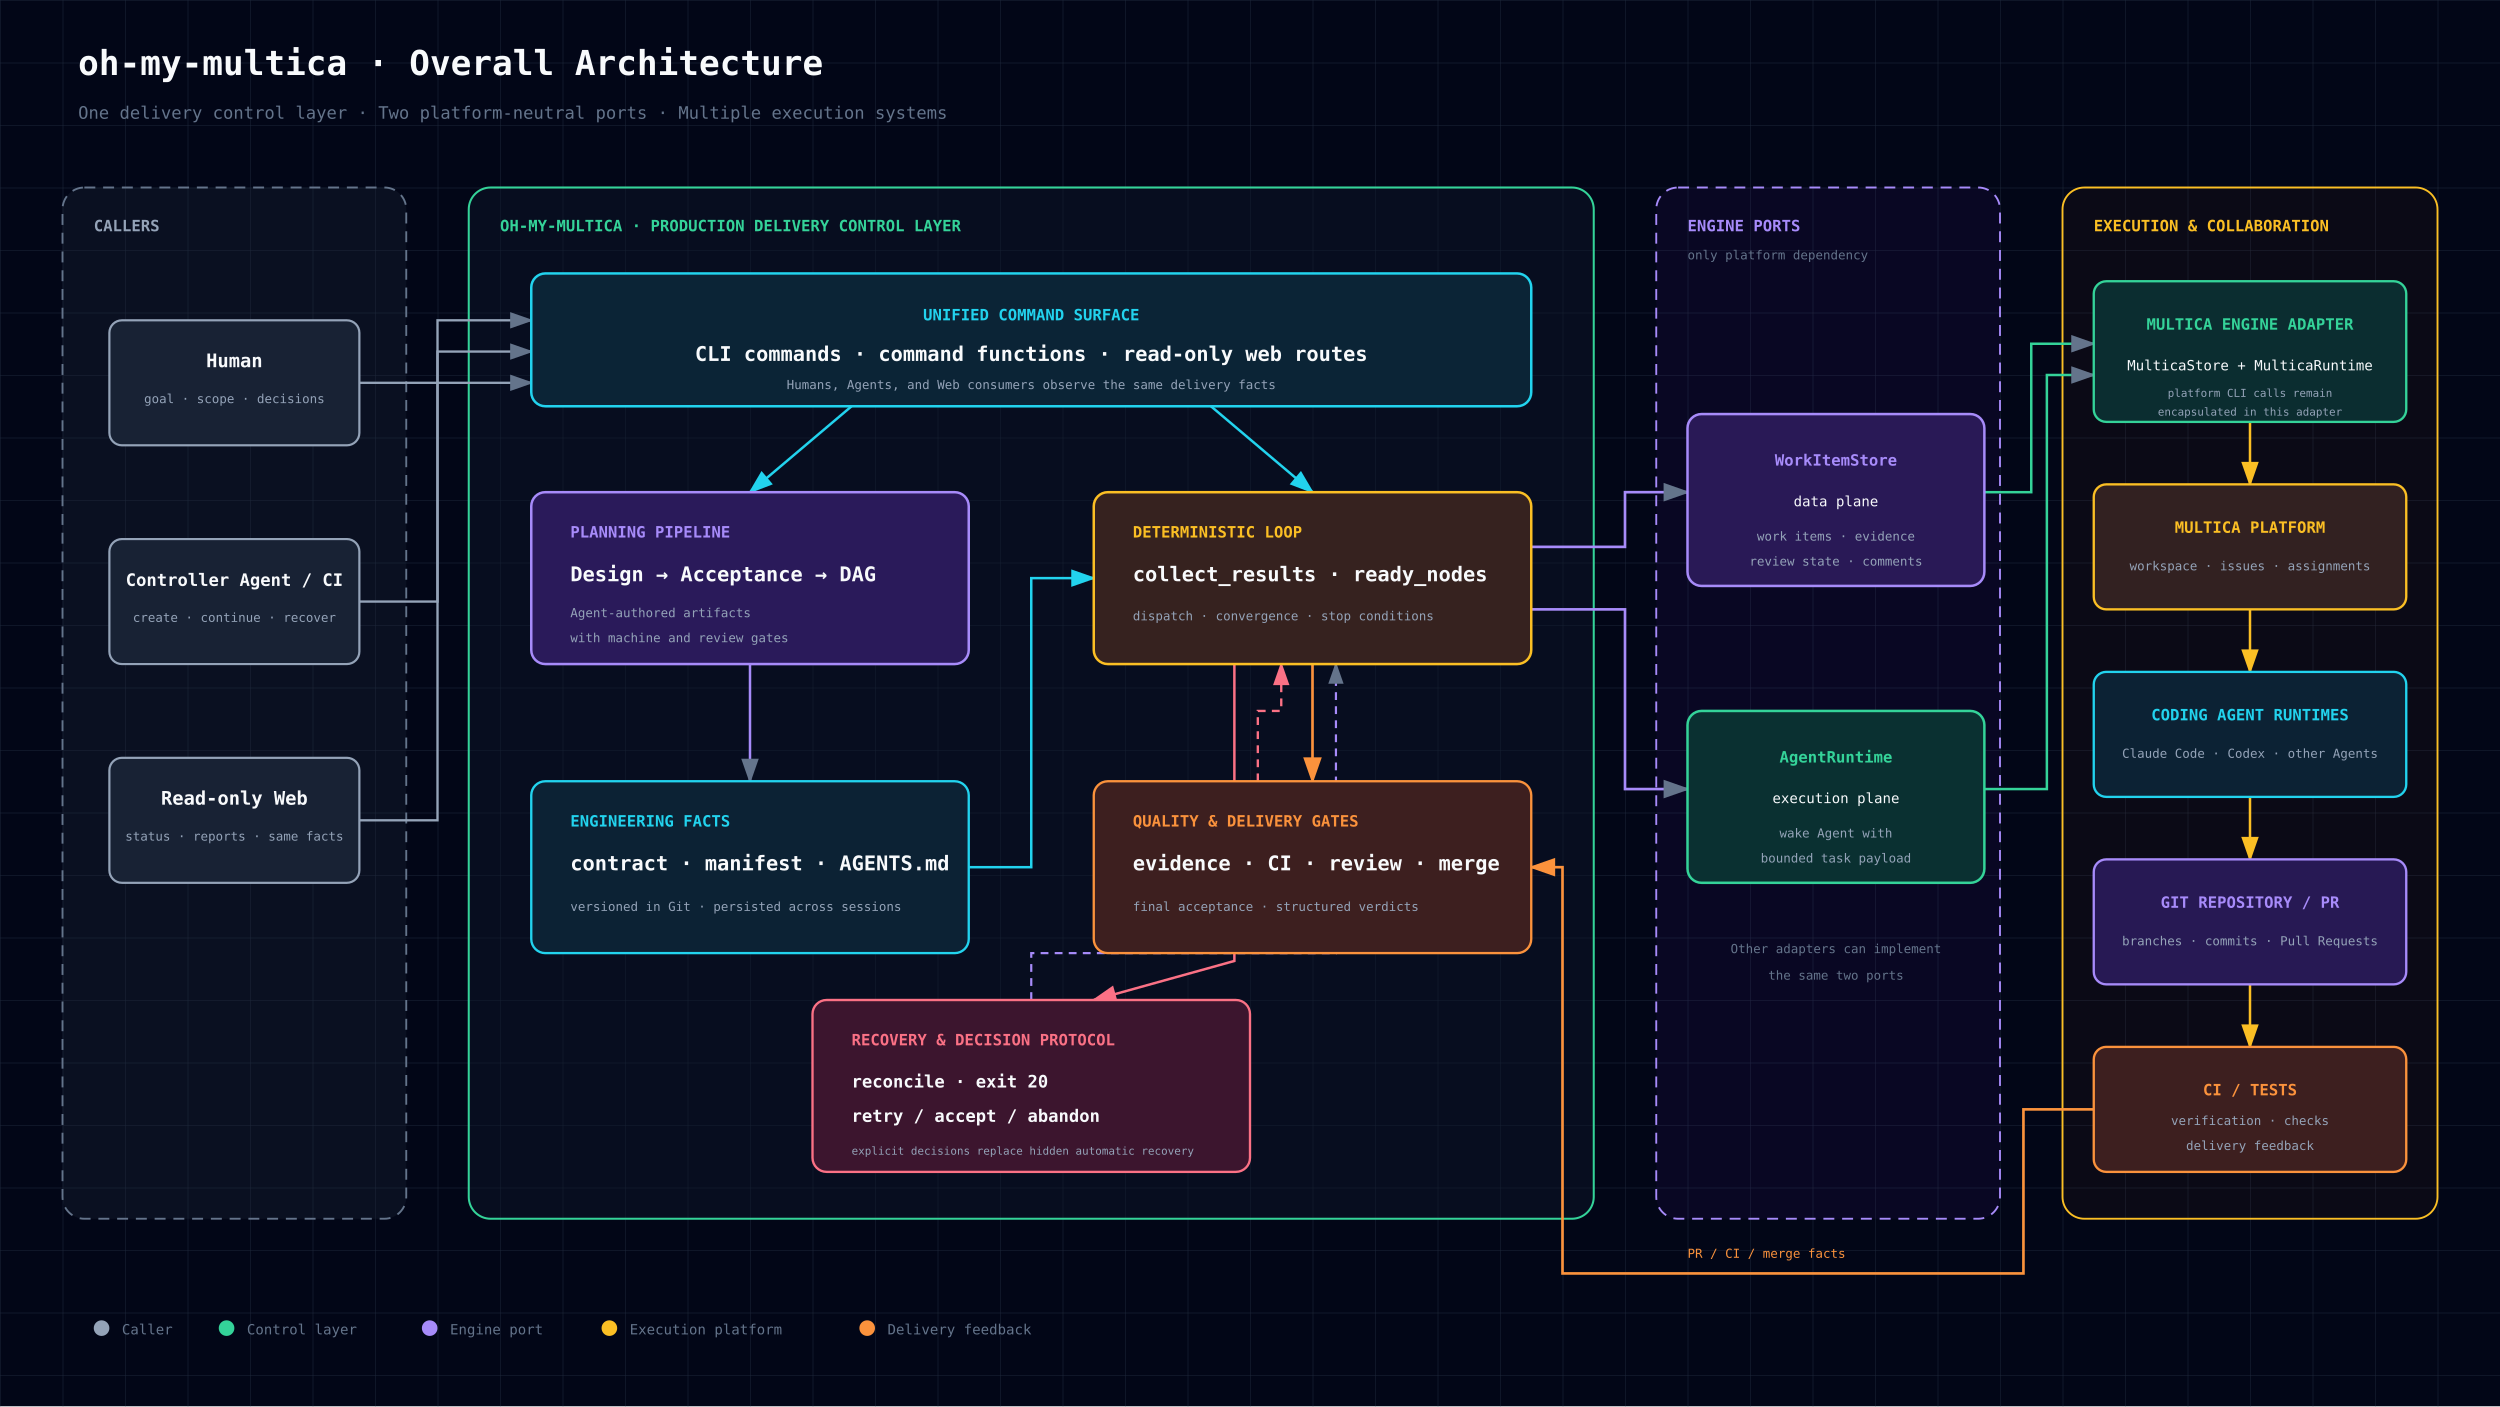
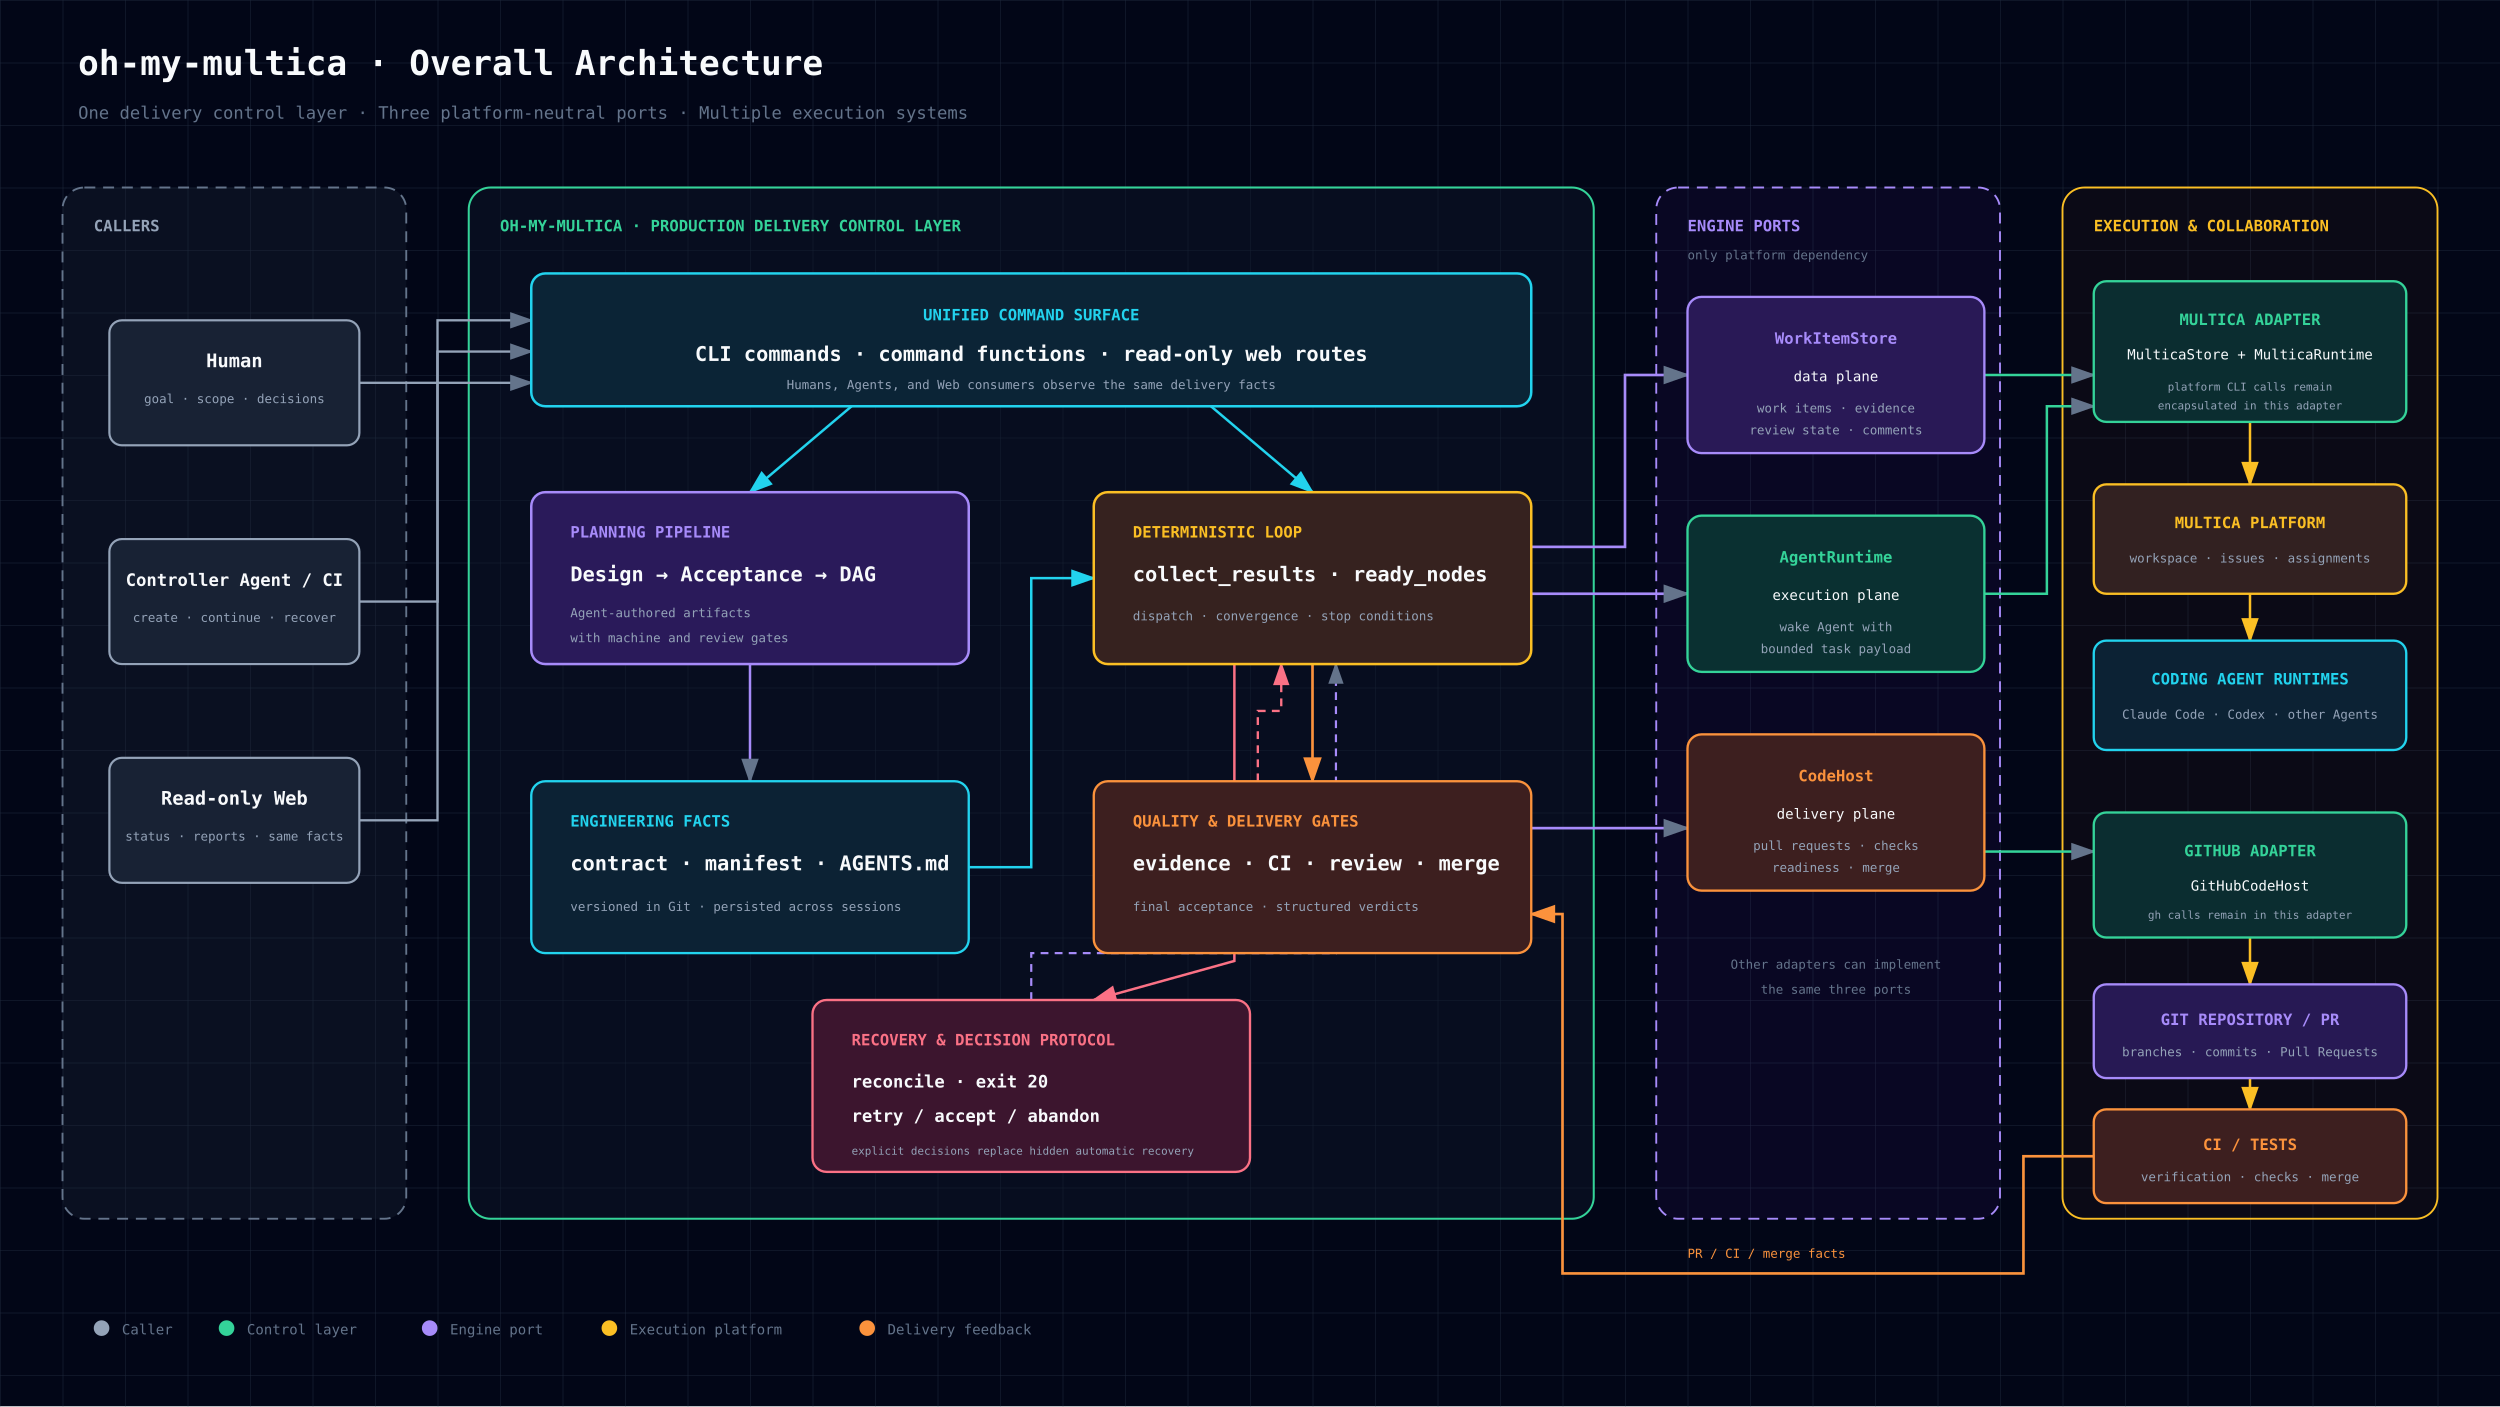
<svg xmlns="http://www.w3.org/2000/svg" viewBox="0 0 1600 900" role="img" aria-labelledby="architecture-title architecture-desc" font-family="JetBrains Mono, SFMono-Regular, Consolas, monospace">
  <defs>
    <pattern id="grid" width="40" height="40" patternUnits="userSpaceOnUse">
      <path d="M 40 0 L 0 0 0 40" fill="none" stroke="#1e293b" stroke-width="0.6" />
    </pattern>
    <marker id="arrow" markerWidth="10" markerHeight="7" refX="9" refY="3.5" orient="auto">
      <polygon points="0 0, 10 3.5, 0 7" fill="#64748b" />
    </marker>
    <marker id="arrow-cyan" markerWidth="10" markerHeight="7" refX="9" refY="3.5" orient="auto">
      <polygon points="0 0, 10 3.5, 0 7" fill="#22d3ee" />
    </marker>
    <marker id="arrow-amber" markerWidth="10" markerHeight="7" refX="9" refY="3.5" orient="auto">
      <polygon points="0 0, 10 3.5, 0 7" fill="#fbbf24" />
    </marker>
    <marker id="arrow-orange" markerWidth="10" markerHeight="7" refX="9" refY="3.5" orient="auto">
      <polygon points="0 0, 10 3.5, 0 7" fill="#fb923c" />
    </marker>
    <marker id="arrow-rose" markerWidth="10" markerHeight="7" refX="9" refY="3.5" orient="auto">
      <polygon points="0 0, 10 3.5, 0 7" fill="#fb7185" />
    </marker>
  </defs>
  <rect width="1600" height="900" fill="#020617" />
  <rect width="1600" height="900" fill="url(#grid)" />
  <text x="50" y="48" fill="#f8fafc" font-size="22" font-weight="700">oh-my-multica · Overall Architecture</text>
-   <text x="50" y="76" fill="#64748b" font-size="11">One delivery control layer · Two platform-neutral ports · Multiple execution systems</text>
+   <text x="50" y="76" fill="#64748b" font-size="11">One delivery control layer · Three platform-neutral ports · Multiple execution systems</text>
  <rect x="40" y="120" width="220" height="660" rx="14" fill="rgba(30,41,59,0.30)" stroke="#64748b" stroke-width="1.2" stroke-dasharray="7,5" />
  <text x="60" y="148" fill="#94a3b8" font-size="10" font-weight="700">CALLERS</text>
  <rect x="300" y="120" width="720" height="660" rx="14" fill="rgba(15,23,42,0.45)" stroke="#34d399" stroke-width="1.3" />
  <text x="320" y="148" fill="#34d399" font-size="10" font-weight="700">OH-MY-MULTICA · PRODUCTION DELIVERY CONTROL LAYER</text>
  <rect x="1060" y="120" width="220" height="660" rx="14" fill="rgba(76,29,149,0.10)" stroke="#a78bfa" stroke-width="1.2" stroke-dasharray="7,5" />
  <text x="1080" y="148" fill="#a78bfa" font-size="10" font-weight="700">ENGINE PORTS</text>
  <text x="1080" y="166" fill="#64748b" font-size="8">only platform dependency</text>
  <rect x="1320" y="120" width="240" height="660" rx="14" fill="rgba(120,53,15,0.08)" stroke="#fbbf24" stroke-width="1.2" />
  <text x="1340" y="148" fill="#fbbf24" font-size="10" font-weight="700">EXECUTION &amp; COLLABORATION</text>
  <path d="M 230 245 L 280 245 L 280 205 L 340 205" fill="none" stroke="#94a3b8" stroke-width="1.5" marker-end="url(#arrow)" />
  <path d="M 230 385 L 280 385 L 280 225 L 340 225" fill="none" stroke="#94a3b8" stroke-width="1.5" marker-end="url(#arrow)" />
  <path d="M 230 525 L 280 525 L 280 245 L 340 245" fill="none" stroke="#94a3b8" stroke-width="1.5" marker-end="url(#arrow)" />
  <path d="M 545 260 L 480 315" fill="none" stroke="#22d3ee" stroke-width="1.6" marker-end="url(#arrow-cyan)" />
  <path d="M 775 260 L 840 315" fill="none" stroke="#22d3ee" stroke-width="1.6" marker-end="url(#arrow-cyan)" />
  <path d="M 480 425 L 480 500" fill="none" stroke="#a78bfa" stroke-width="1.6" marker-end="url(#arrow)" />
  <path d="M 620 555 L 660 555 L 660 370 L 700 370" fill="none" stroke="#22d3ee" stroke-width="1.6" marker-end="url(#arrow-cyan)" />
  <path d="M 840 425 L 840 500" fill="none" stroke="#fb923c" stroke-width="1.7" marker-end="url(#arrow-orange)" />
  <path d="M 805 500 L 805 455 L 820 455 L 820 425" fill="none" stroke="#fb7185" stroke-width="1.5" stroke-dasharray="5,4" marker-end="url(#arrow-rose)" />
  <path d="M 790 425 L 790 615 L 700 640" fill="none" stroke="#fb7185" stroke-width="1.6" marker-end="url(#arrow-rose)" />
  <path d="M 660 640 L 660 610 L 855 610 L 855 425" fill="none" stroke="#a78bfa" stroke-width="1.4" stroke-dasharray="5,4" marker-end="url(#arrow)" />
-   <path d="M 980 350 L 1040 350 L 1040 315 L 1080 315" fill="none" stroke="#a78bfa" stroke-width="1.7" marker-end="url(#arrow)" />
-   <path d="M 980 390 L 1040 390 L 1040 505 L 1080 505" fill="none" stroke="#a78bfa" stroke-width="1.7" marker-end="url(#arrow)" />
-   <path d="M 1270 315 L 1300 315 L 1300 220 L 1340 220" fill="none" stroke="#34d399" stroke-width="1.6" marker-end="url(#arrow)" />
-   <path d="M 1270 505 L 1310 505 L 1310 240 L 1340 240" fill="none" stroke="#34d399" stroke-width="1.6" marker-end="url(#arrow)" />
+   <path d="M 980 350 L 1040 350 L 1040 240 L 1080 240" fill="none" stroke="#a78bfa" stroke-width="1.7" marker-end="url(#arrow)" />
+   <path d="M 980 380 L 1080 380" fill="none" stroke="#a78bfa" stroke-width="1.7" marker-end="url(#arrow)" />
+   <path d="M 980 530 L 1080 530" fill="none" stroke="#a78bfa" stroke-width="1.7" marker-end="url(#arrow)" />
+   <path d="M 1270 240 L 1340 240" fill="none" stroke="#34d399" stroke-width="1.6" marker-end="url(#arrow)" />
+   <path d="M 1270 380 L 1310 380 L 1310 260 L 1340 260" fill="none" stroke="#34d399" stroke-width="1.6" marker-end="url(#arrow)" />
+   <path d="M 1270 545 L 1340 545" fill="none" stroke="#34d399" stroke-width="1.6" marker-end="url(#arrow)" />
  <path d="M 1440 270 L 1440 310" fill="none" stroke="#fbbf24" stroke-width="1.6" marker-end="url(#arrow-amber)" />
-   <path d="M 1440 390 L 1440 430" fill="none" stroke="#fbbf24" stroke-width="1.6" marker-end="url(#arrow-amber)" />
-   <path d="M 1440 510 L 1440 550" fill="none" stroke="#fbbf24" stroke-width="1.6" marker-end="url(#arrow-amber)" />
-   <path d="M 1440 630 L 1440 670" fill="none" stroke="#fbbf24" stroke-width="1.6" marker-end="url(#arrow-amber)" />
-   <path d="M 1340 710 L 1295 710 L 1295 815 L 1000 815 L 1000 555 L 980 555" fill="none" stroke="#fb923c" stroke-width="1.7" marker-end="url(#arrow-orange)" />
+   <path d="M 1440 380 L 1440 410" fill="none" stroke="#fbbf24" stroke-width="1.6" marker-end="url(#arrow-amber)" />
+   <path d="M 1440 600 L 1440 630" fill="none" stroke="#fbbf24" stroke-width="1.6" marker-end="url(#arrow-amber)" />
+   <path d="M 1440 690 L 1440 710" fill="none" stroke="#fbbf24" stroke-width="1.6" marker-end="url(#arrow-amber)" />
+   <path d="M 1340 740 L 1295 740 L 1295 815 L 1000 815 L 1000 585 L 980 585" fill="none" stroke="#fb923c" stroke-width="1.7" marker-end="url(#arrow-orange)" />
  <text x="1080" y="805" fill="#fb923c" font-size="8">PR / CI / merge facts</text>
  <rect x="70" y="205" width="160" height="80" rx="8" fill="#0f172a" />
  <rect x="70" y="205" width="160" height="80" rx="8" fill="rgba(30,41,59,0.62)" stroke="#94a3b8" stroke-width="1.4" />
  <text x="150" y="235" fill="#f8fafc" font-size="12" font-weight="700" text-anchor="middle">Human</text>
  <text x="150" y="258" fill="#94a3b8" font-size="8" text-anchor="middle">goal · scope · decisions</text>
  <rect x="70" y="345" width="160" height="80" rx="8" fill="#0f172a" />
  <rect x="70" y="345" width="160" height="80" rx="8" fill="rgba(30,41,59,0.62)" stroke="#94a3b8" stroke-width="1.4" />
  <text x="150" y="375" fill="#f8fafc" font-size="11" font-weight="700" text-anchor="middle">Controller Agent / CI</text>
  <text x="150" y="398" fill="#94a3b8" font-size="8" text-anchor="middle">create · continue · recover</text>
  <rect x="70" y="485" width="160" height="80" rx="8" fill="#0f172a" />
  <rect x="70" y="485" width="160" height="80" rx="8" fill="rgba(30,41,59,0.62)" stroke="#94a3b8" stroke-width="1.4" />
  <text x="150" y="515" fill="#f8fafc" font-size="12" font-weight="700" text-anchor="middle">Read-only Web</text>
  <text x="150" y="538" fill="#94a3b8" font-size="8" text-anchor="middle">status · reports · same facts</text>
  <rect x="340" y="175" width="640" height="85" rx="9" fill="#0f172a" />
  <rect x="340" y="175" width="640" height="85" rx="9" fill="rgba(8,51,68,0.48)" stroke="#22d3ee" stroke-width="1.6" />
  <text x="660" y="205" fill="#22d3ee" font-size="10" font-weight="700" text-anchor="middle">UNIFIED COMMAND SURFACE</text>
  <text x="660" y="231" fill="#f8fafc" font-size="13" font-weight="700" text-anchor="middle">CLI commands · command functions · read-only web routes</text>
  <text x="660" y="249" fill="#94a3b8" font-size="8" text-anchor="middle">Humans, Agents, and Web consumers observe the same delivery facts</text>
  <rect x="340" y="315" width="280" height="110" rx="9" fill="#0f172a" />
  <rect x="340" y="315" width="280" height="110" rx="9" fill="rgba(76,29,149,0.45)" stroke="#a78bfa" stroke-width="1.6" />
  <text x="365" y="344" fill="#a78bfa" font-size="10" font-weight="700">PLANNING PIPELINE</text>
  <text x="365" y="372" fill="#f8fafc" font-size="13" font-weight="700">Design → Acceptance → DAG</text>
  <text x="365" y="395" fill="#94a3b8" font-size="8">Agent-authored artifacts</text>
  <text x="365" y="411" fill="#94a3b8" font-size="8">with machine and review gates</text>
  <rect x="700" y="315" width="280" height="110" rx="9" fill="#0f172a" />
  <rect x="700" y="315" width="280" height="110" rx="9" fill="rgba(120,53,15,0.38)" stroke="#fbbf24" stroke-width="1.6" />
  <text x="725" y="344" fill="#fbbf24" font-size="10" font-weight="700">DETERMINISTIC LOOP</text>
  <text x="725" y="372" fill="#f8fafc" font-size="13" font-weight="700">collect_results · ready_nodes</text>
  <text x="725" y="397" fill="#94a3b8" font-size="8">dispatch · convergence · stop conditions</text>
  <rect x="340" y="500" width="280" height="110" rx="9" fill="#0f172a" />
  <rect x="340" y="500" width="280" height="110" rx="9" fill="rgba(8,51,68,0.40)" stroke="#22d3ee" stroke-width="1.5" />
  <text x="365" y="529" fill="#22d3ee" font-size="10" font-weight="700">ENGINEERING FACTS</text>
  <text x="365" y="557" fill="#f8fafc" font-size="13" font-weight="700">contract · manifest · AGENTS.md</text>
  <text x="365" y="583" fill="#94a3b8" font-size="8">versioned in Git · persisted across sessions</text>
  <rect x="700" y="500" width="280" height="110" rx="9" fill="#0f172a" />
  <rect x="700" y="500" width="280" height="110" rx="9" fill="rgba(124,45,18,0.42)" stroke="#fb923c" stroke-width="1.5" />
  <text x="725" y="529" fill="#fb923c" font-size="10" font-weight="700">QUALITY &amp; DELIVERY GATES</text>
  <text x="725" y="557" fill="#f8fafc" font-size="13" font-weight="700">evidence · CI · review · merge</text>
  <text x="725" y="583" fill="#94a3b8" font-size="8">final acceptance · structured verdicts</text>
  <rect x="520" y="640" width="280" height="110" rx="9" fill="#0f172a" />
  <rect x="520" y="640" width="280" height="110" rx="9" fill="rgba(136,19,55,0.38)" stroke="#fb7185" stroke-width="1.5" />
  <text x="545" y="669" fill="#fb7185" font-size="10" font-weight="700">RECOVERY &amp; DECISION PROTOCOL</text>
  <text x="545" y="696" fill="#f8fafc" font-size="11" font-weight="700">reconcile · exit 20</text>
  <text x="545" y="718" fill="#f8fafc" font-size="11" font-weight="700">retry / accept / abandon</text>
  <text x="545" y="739" fill="#94a3b8" font-size="7">explicit decisions replace hidden automatic recovery</text>
-   <rect x="1080" y="265" width="190" height="110" rx="9" fill="#0f172a" />
-   <rect x="1080" y="265" width="190" height="110" rx="9" fill="rgba(76,29,149,0.42)" stroke="#a78bfa" stroke-width="1.6" />
-   <text x="1175" y="298" fill="#a78bfa" font-size="10" font-weight="700" text-anchor="middle">WorkItemStore</text>
-   <text x="1175" y="324" fill="#f8fafc" font-size="9" text-anchor="middle">data plane</text>
-   <text x="1175" y="346" fill="#94a3b8" font-size="8" text-anchor="middle">work items · evidence</text>
-   <text x="1175" y="362" fill="#94a3b8" font-size="8" text-anchor="middle">review state · comments</text>
-   <rect x="1080" y="455" width="190" height="110" rx="9" fill="#0f172a" />
-   <rect x="1080" y="455" width="190" height="110" rx="9" fill="rgba(6,78,59,0.45)" stroke="#34d399" stroke-width="1.6" />
-   <text x="1175" y="488" fill="#34d399" font-size="10" font-weight="700" text-anchor="middle">AgentRuntime</text>
-   <text x="1175" y="514" fill="#f8fafc" font-size="9" text-anchor="middle">execution plane</text>
-   <text x="1175" y="536" fill="#94a3b8" font-size="8" text-anchor="middle">wake Agent with</text>
-   <text x="1175" y="552" fill="#94a3b8" font-size="8" text-anchor="middle">bounded task payload</text>
-   <text x="1175" y="610" fill="#64748b" font-size="8" text-anchor="middle">Other adapters can implement</text>
-   <text x="1175" y="627" fill="#64748b" font-size="8" text-anchor="middle">the same two ports</text>
+   <rect x="1080" y="190" width="190" height="100" rx="9" fill="#0f172a" />
+   <rect x="1080" y="190" width="190" height="100" rx="9" fill="rgba(76,29,149,0.42)" stroke="#a78bfa" stroke-width="1.5" />
+   <text x="1175" y="220" fill="#a78bfa" font-size="10" font-weight="700" text-anchor="middle">WorkItemStore</text>
+   <text x="1175" y="244" fill="#f8fafc" font-size="9" text-anchor="middle">data plane</text>
+   <text x="1175" y="264" fill="#94a3b8" font-size="8" text-anchor="middle">work items · evidence</text>
+   <text x="1175" y="278" fill="#94a3b8" font-size="8" text-anchor="middle">review state · comments</text>
+   <rect x="1080" y="330" width="190" height="100" rx="9" fill="#0f172a" />
+   <rect x="1080" y="330" width="190" height="100" rx="9" fill="rgba(6,78,59,0.45)" stroke="#34d399" stroke-width="1.5" />
+   <text x="1175" y="360" fill="#34d399" font-size="10" font-weight="700" text-anchor="middle">AgentRuntime</text>
+   <text x="1175" y="384" fill="#f8fafc" font-size="9" text-anchor="middle">execution plane</text>
+   <text x="1175" y="404" fill="#94a3b8" font-size="8" text-anchor="middle">wake Agent with</text>
+   <text x="1175" y="418" fill="#94a3b8" font-size="8" text-anchor="middle">bounded task payload</text>
+   <rect x="1080" y="470" width="190" height="100" rx="9" fill="#0f172a" />
+   <rect x="1080" y="470" width="190" height="100" rx="9" fill="rgba(124,45,18,0.42)" stroke="#fb923c" stroke-width="1.5" />
+   <text x="1175" y="500" fill="#fb923c" font-size="10" font-weight="700" text-anchor="middle">CodeHost</text>
+   <text x="1175" y="524" fill="#f8fafc" font-size="9" text-anchor="middle">delivery plane</text>
+   <text x="1175" y="544" fill="#94a3b8" font-size="8" text-anchor="middle">pull requests · checks</text>
+   <text x="1175" y="558" fill="#94a3b8" font-size="8" text-anchor="middle">readiness · merge</text>
+   <text x="1175" y="620" fill="#64748b" font-size="8" text-anchor="middle">Other adapters can implement</text>
+   <text x="1175" y="636" fill="#64748b" font-size="8" text-anchor="middle">the same three ports</text>
  <rect x="1340" y="180" width="200" height="90" rx="8" fill="#0f172a" />
  <rect x="1340" y="180" width="200" height="90" rx="8" fill="rgba(6,78,59,0.40)" stroke="#34d399" stroke-width="1.5" />
-   <text x="1440" y="211" fill="#34d399" font-size="10" font-weight="700" text-anchor="middle">MULTICA ENGINE ADAPTER</text>
-   <text x="1440" y="237" fill="#f8fafc" font-size="9" text-anchor="middle">MulticaStore + MulticaRuntime</text>
-   <text x="1440" y="254" fill="#94a3b8" font-size="7" text-anchor="middle">platform CLI calls remain</text>
-   <text x="1440" y="266" fill="#94a3b8" font-size="7" text-anchor="middle">encapsulated in this adapter</text>
-   <rect x="1340" y="310" width="200" height="80" rx="8" fill="#0f172a" />
-   <rect x="1340" y="310" width="200" height="80" rx="8" fill="rgba(120,53,15,0.34)" stroke="#fbbf24" stroke-width="1.5" />
-   <text x="1440" y="341" fill="#fbbf24" font-size="10" font-weight="700" text-anchor="middle">MULTICA PLATFORM</text>
-   <text x="1440" y="365" fill="#94a3b8" font-size="8" text-anchor="middle">workspace · issues · assignments</text>
-   <rect x="1340" y="430" width="200" height="80" rx="8" fill="#0f172a" />
-   <rect x="1340" y="430" width="200" height="80" rx="8" fill="rgba(8,51,68,0.42)" stroke="#22d3ee" stroke-width="1.5" />
-   <text x="1440" y="461" fill="#22d3ee" font-size="10" font-weight="700" text-anchor="middle">CODING AGENT RUNTIMES</text>
-   <text x="1440" y="485" fill="#94a3b8" font-size="8" text-anchor="middle">Claude Code · Codex · other Agents</text>
-   <rect x="1340" y="550" width="200" height="80" rx="8" fill="#0f172a" />
-   <rect x="1340" y="550" width="200" height="80" rx="8" fill="rgba(76,29,149,0.40)" stroke="#a78bfa" stroke-width="1.5" />
-   <text x="1440" y="581" fill="#a78bfa" font-size="10" font-weight="700" text-anchor="middle">GIT REPOSITORY / PR</text>
-   <text x="1440" y="605" fill="#94a3b8" font-size="8" text-anchor="middle">branches · commits · Pull Requests</text>
-   <rect x="1340" y="670" width="200" height="80" rx="8" fill="#0f172a" />
-   <rect x="1340" y="670" width="200" height="80" rx="8" fill="rgba(124,45,18,0.42)" stroke="#fb923c" stroke-width="1.5" />
-   <text x="1440" y="701" fill="#fb923c" font-size="10" font-weight="700" text-anchor="middle">CI / TESTS</text>
-   <text x="1440" y="720" fill="#94a3b8" font-size="8" text-anchor="middle">verification · checks</text>
-   <text x="1440" y="736" fill="#94a3b8" font-size="8" text-anchor="middle">delivery feedback</text>
+   <text x="1440" y="208" fill="#34d399" font-size="10" font-weight="700" text-anchor="middle">MULTICA ADAPTER</text>
+   <text x="1440" y="230" fill="#f8fafc" font-size="9" text-anchor="middle">MulticaStore + MulticaRuntime</text>
+   <text x="1440" y="250" fill="#94a3b8" font-size="7" text-anchor="middle">platform CLI calls remain</text>
+   <text x="1440" y="262" fill="#94a3b8" font-size="7" text-anchor="middle">encapsulated in this adapter</text>
+   <rect x="1340" y="310" width="200" height="70" rx="8" fill="#0f172a" />
+   <rect x="1340" y="310" width="200" height="70" rx="8" fill="rgba(120,53,15,0.34)" stroke="#fbbf24" stroke-width="1.5" />
+   <text x="1440" y="338" fill="#fbbf24" font-size="10" font-weight="700" text-anchor="middle">MULTICA PLATFORM</text>
+   <text x="1440" y="360" fill="#94a3b8" font-size="8" text-anchor="middle">workspace · issues · assignments</text>
+   <rect x="1340" y="410" width="200" height="70" rx="8" fill="#0f172a" />
+   <rect x="1340" y="410" width="200" height="70" rx="8" fill="rgba(8,51,68,0.42)" stroke="#22d3ee" stroke-width="1.5" />
+   <text x="1440" y="438" fill="#22d3ee" font-size="10" font-weight="700" text-anchor="middle">CODING AGENT RUNTIMES</text>
+   <text x="1440" y="460" fill="#94a3b8" font-size="8" text-anchor="middle">Claude Code · Codex · other Agents</text>
+   <rect x="1340" y="520" width="200" height="80" rx="8" fill="#0f172a" />
+   <rect x="1340" y="520" width="200" height="80" rx="8" fill="rgba(6,78,59,0.40)" stroke="#34d399" stroke-width="1.5" />
+   <text x="1440" y="548" fill="#34d399" font-size="10" font-weight="700" text-anchor="middle">GITHUB ADAPTER</text>
+   <text x="1440" y="570" fill="#f8fafc" font-size="9" text-anchor="middle">GitHubCodeHost</text>
+   <text x="1440" y="588" fill="#94a3b8" font-size="7" text-anchor="middle">gh calls remain in this adapter</text>
+   <rect x="1340" y="630" width="200" height="60" rx="8" fill="#0f172a" />
+   <rect x="1340" y="630" width="200" height="60" rx="8" fill="rgba(76,29,149,0.40)" stroke="#a78bfa" stroke-width="1.5" />
+   <text x="1440" y="656" fill="#a78bfa" font-size="10" font-weight="700" text-anchor="middle">GIT REPOSITORY / PR</text>
+   <text x="1440" y="676" fill="#94a3b8" font-size="8" text-anchor="middle">branches · commits · Pull Requests</text>
+   <rect x="1340" y="710" width="200" height="60" rx="8" fill="#0f172a" />
+   <rect x="1340" y="710" width="200" height="60" rx="8" fill="rgba(124,45,18,0.42)" stroke="#fb923c" stroke-width="1.5" />
+   <text x="1440" y="736" fill="#fb923c" font-size="10" font-weight="700" text-anchor="middle">CI / TESTS</text>
+   <text x="1440" y="756" fill="#94a3b8" font-size="8" text-anchor="middle">verification · checks · merge</text>
  <circle cx="65" cy="850" r="5" fill="#94a3b8" />
  <text x="78" y="854" fill="#64748b" font-size="9">Caller</text>
  <circle cx="145" cy="850" r="5" fill="#34d399" />
  <text x="158" y="854" fill="#64748b" font-size="9">Control layer</text>
  <circle cx="275" cy="850" r="5" fill="#a78bfa" />
  <text x="288" y="854" fill="#64748b" font-size="9">Engine port</text>
  <circle cx="390" cy="850" r="5" fill="#fbbf24" />
  <text x="403" y="854" fill="#64748b" font-size="9">Execution platform</text>
  <circle cx="555" cy="850" r="5" fill="#fb923c" />
  <text x="568" y="854" fill="#64748b" font-size="9">Delivery feedback</text>
</svg>
